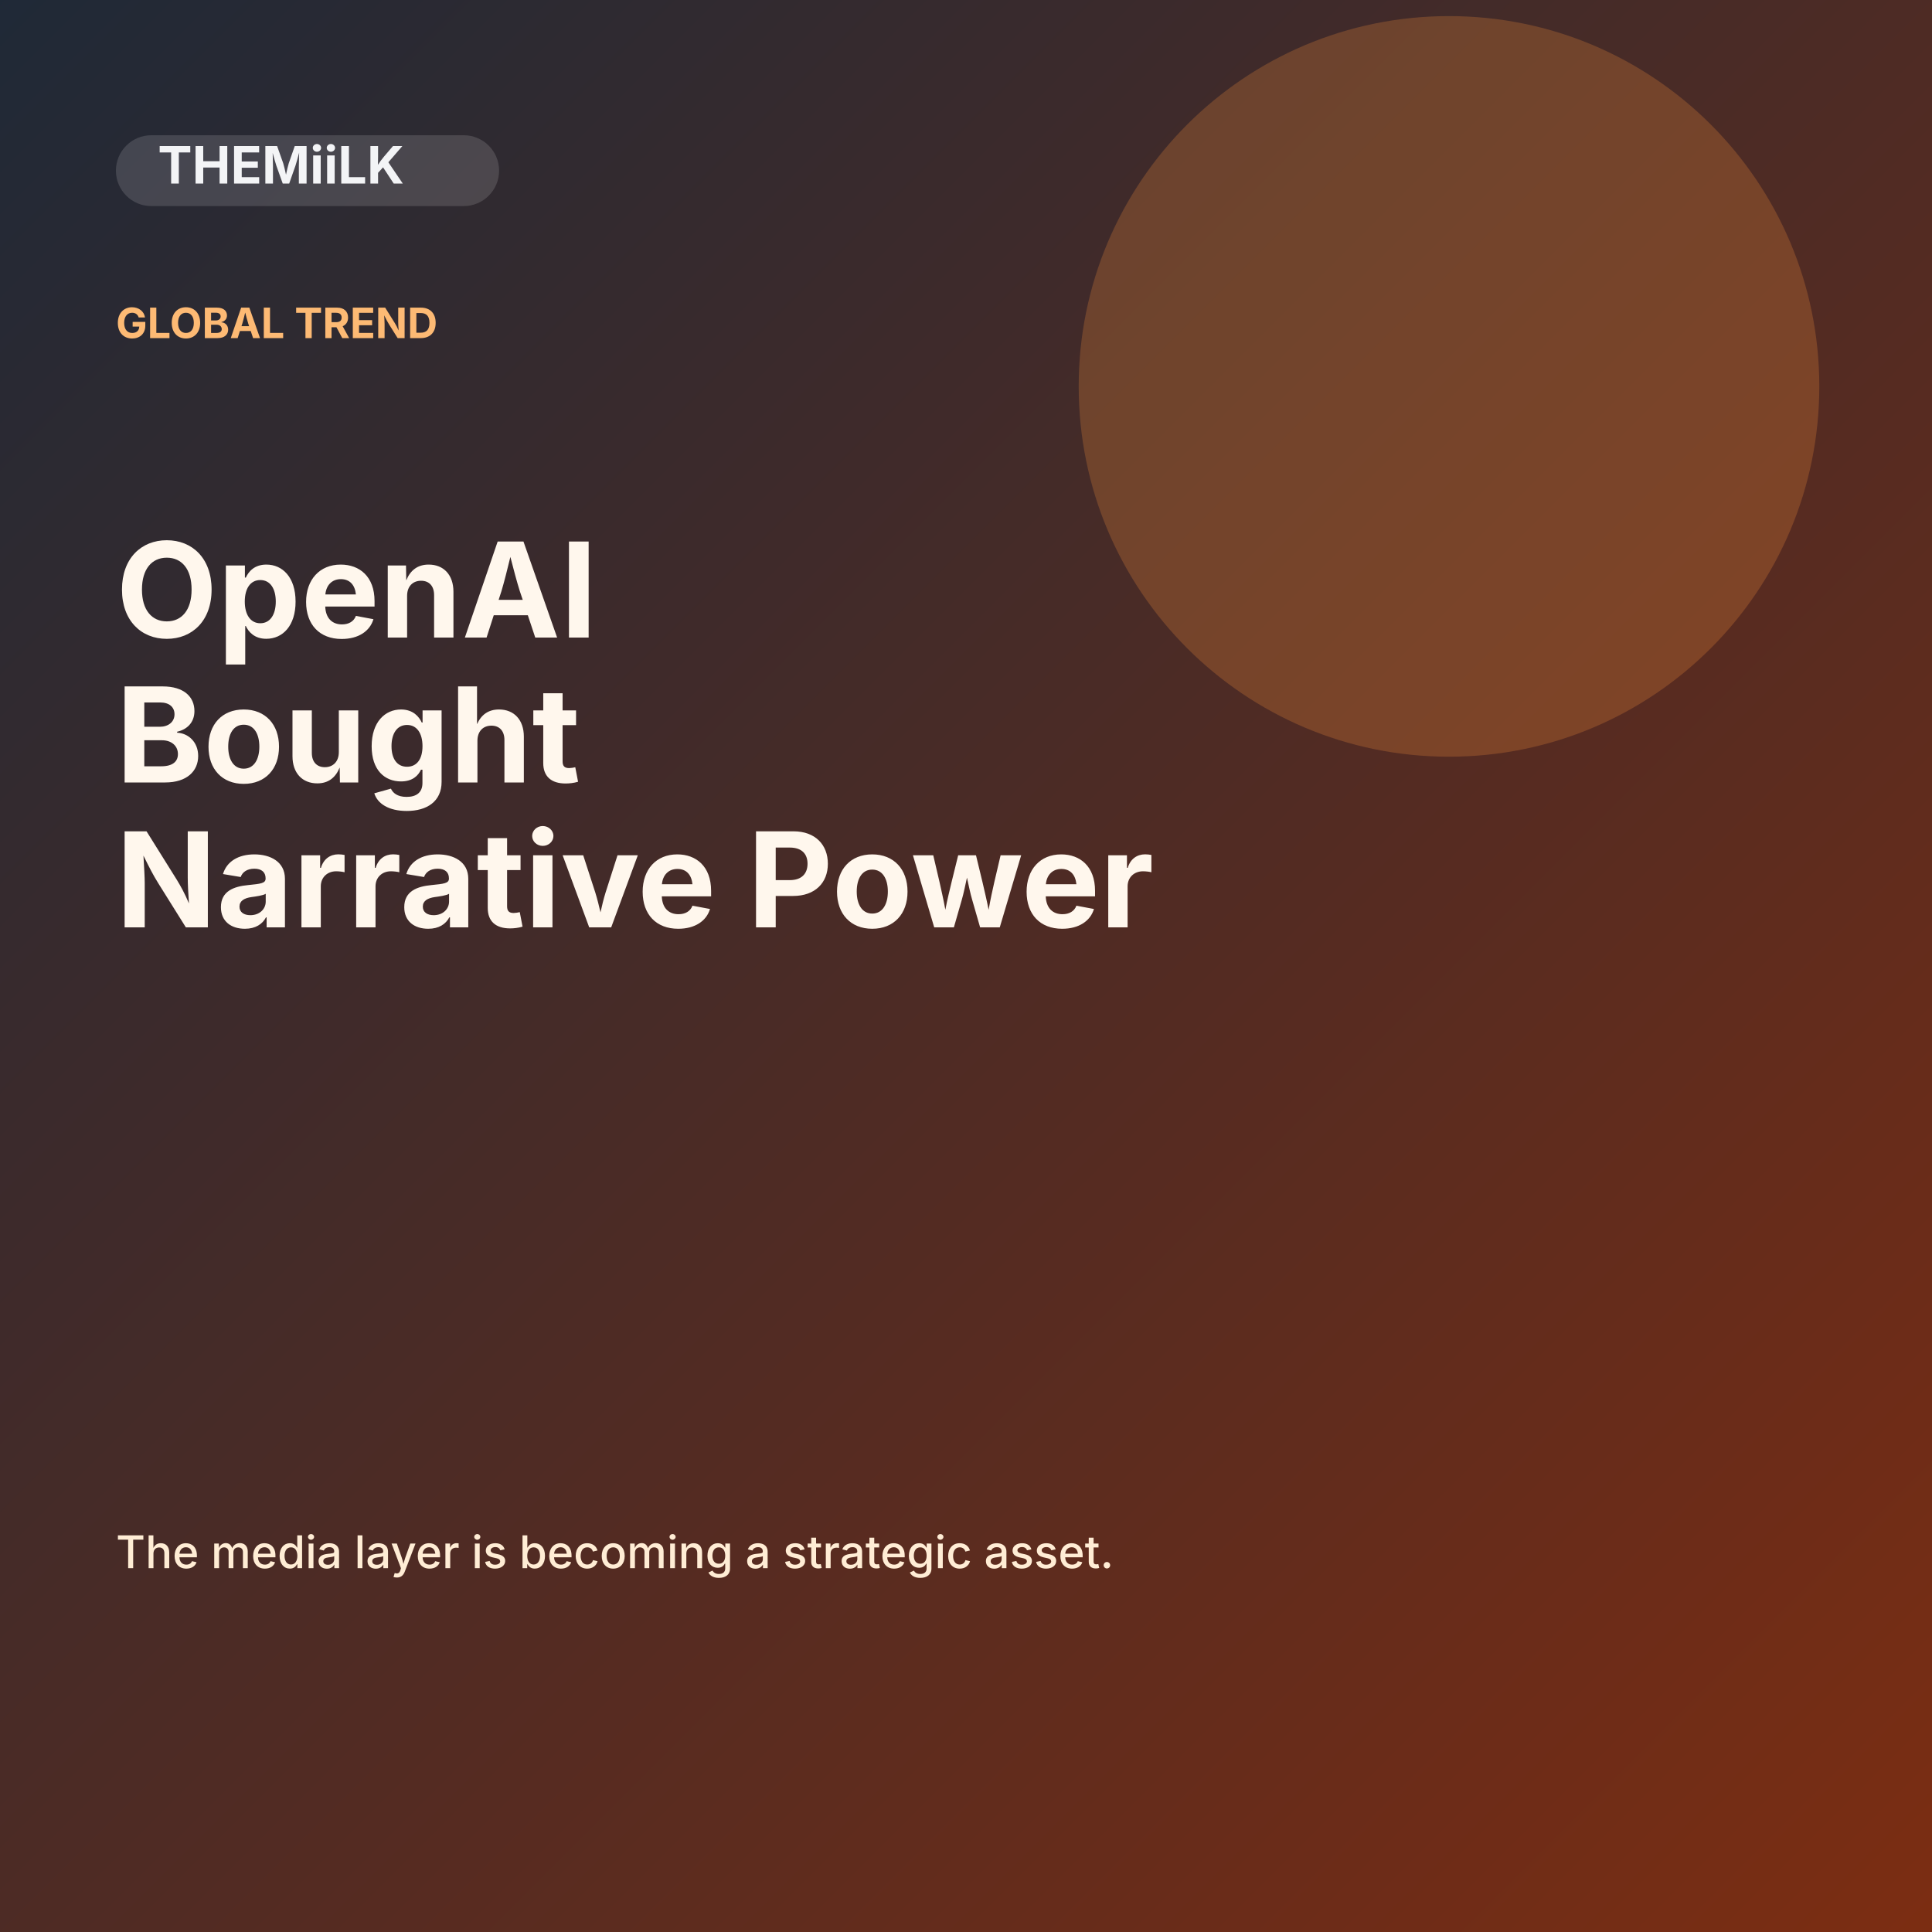
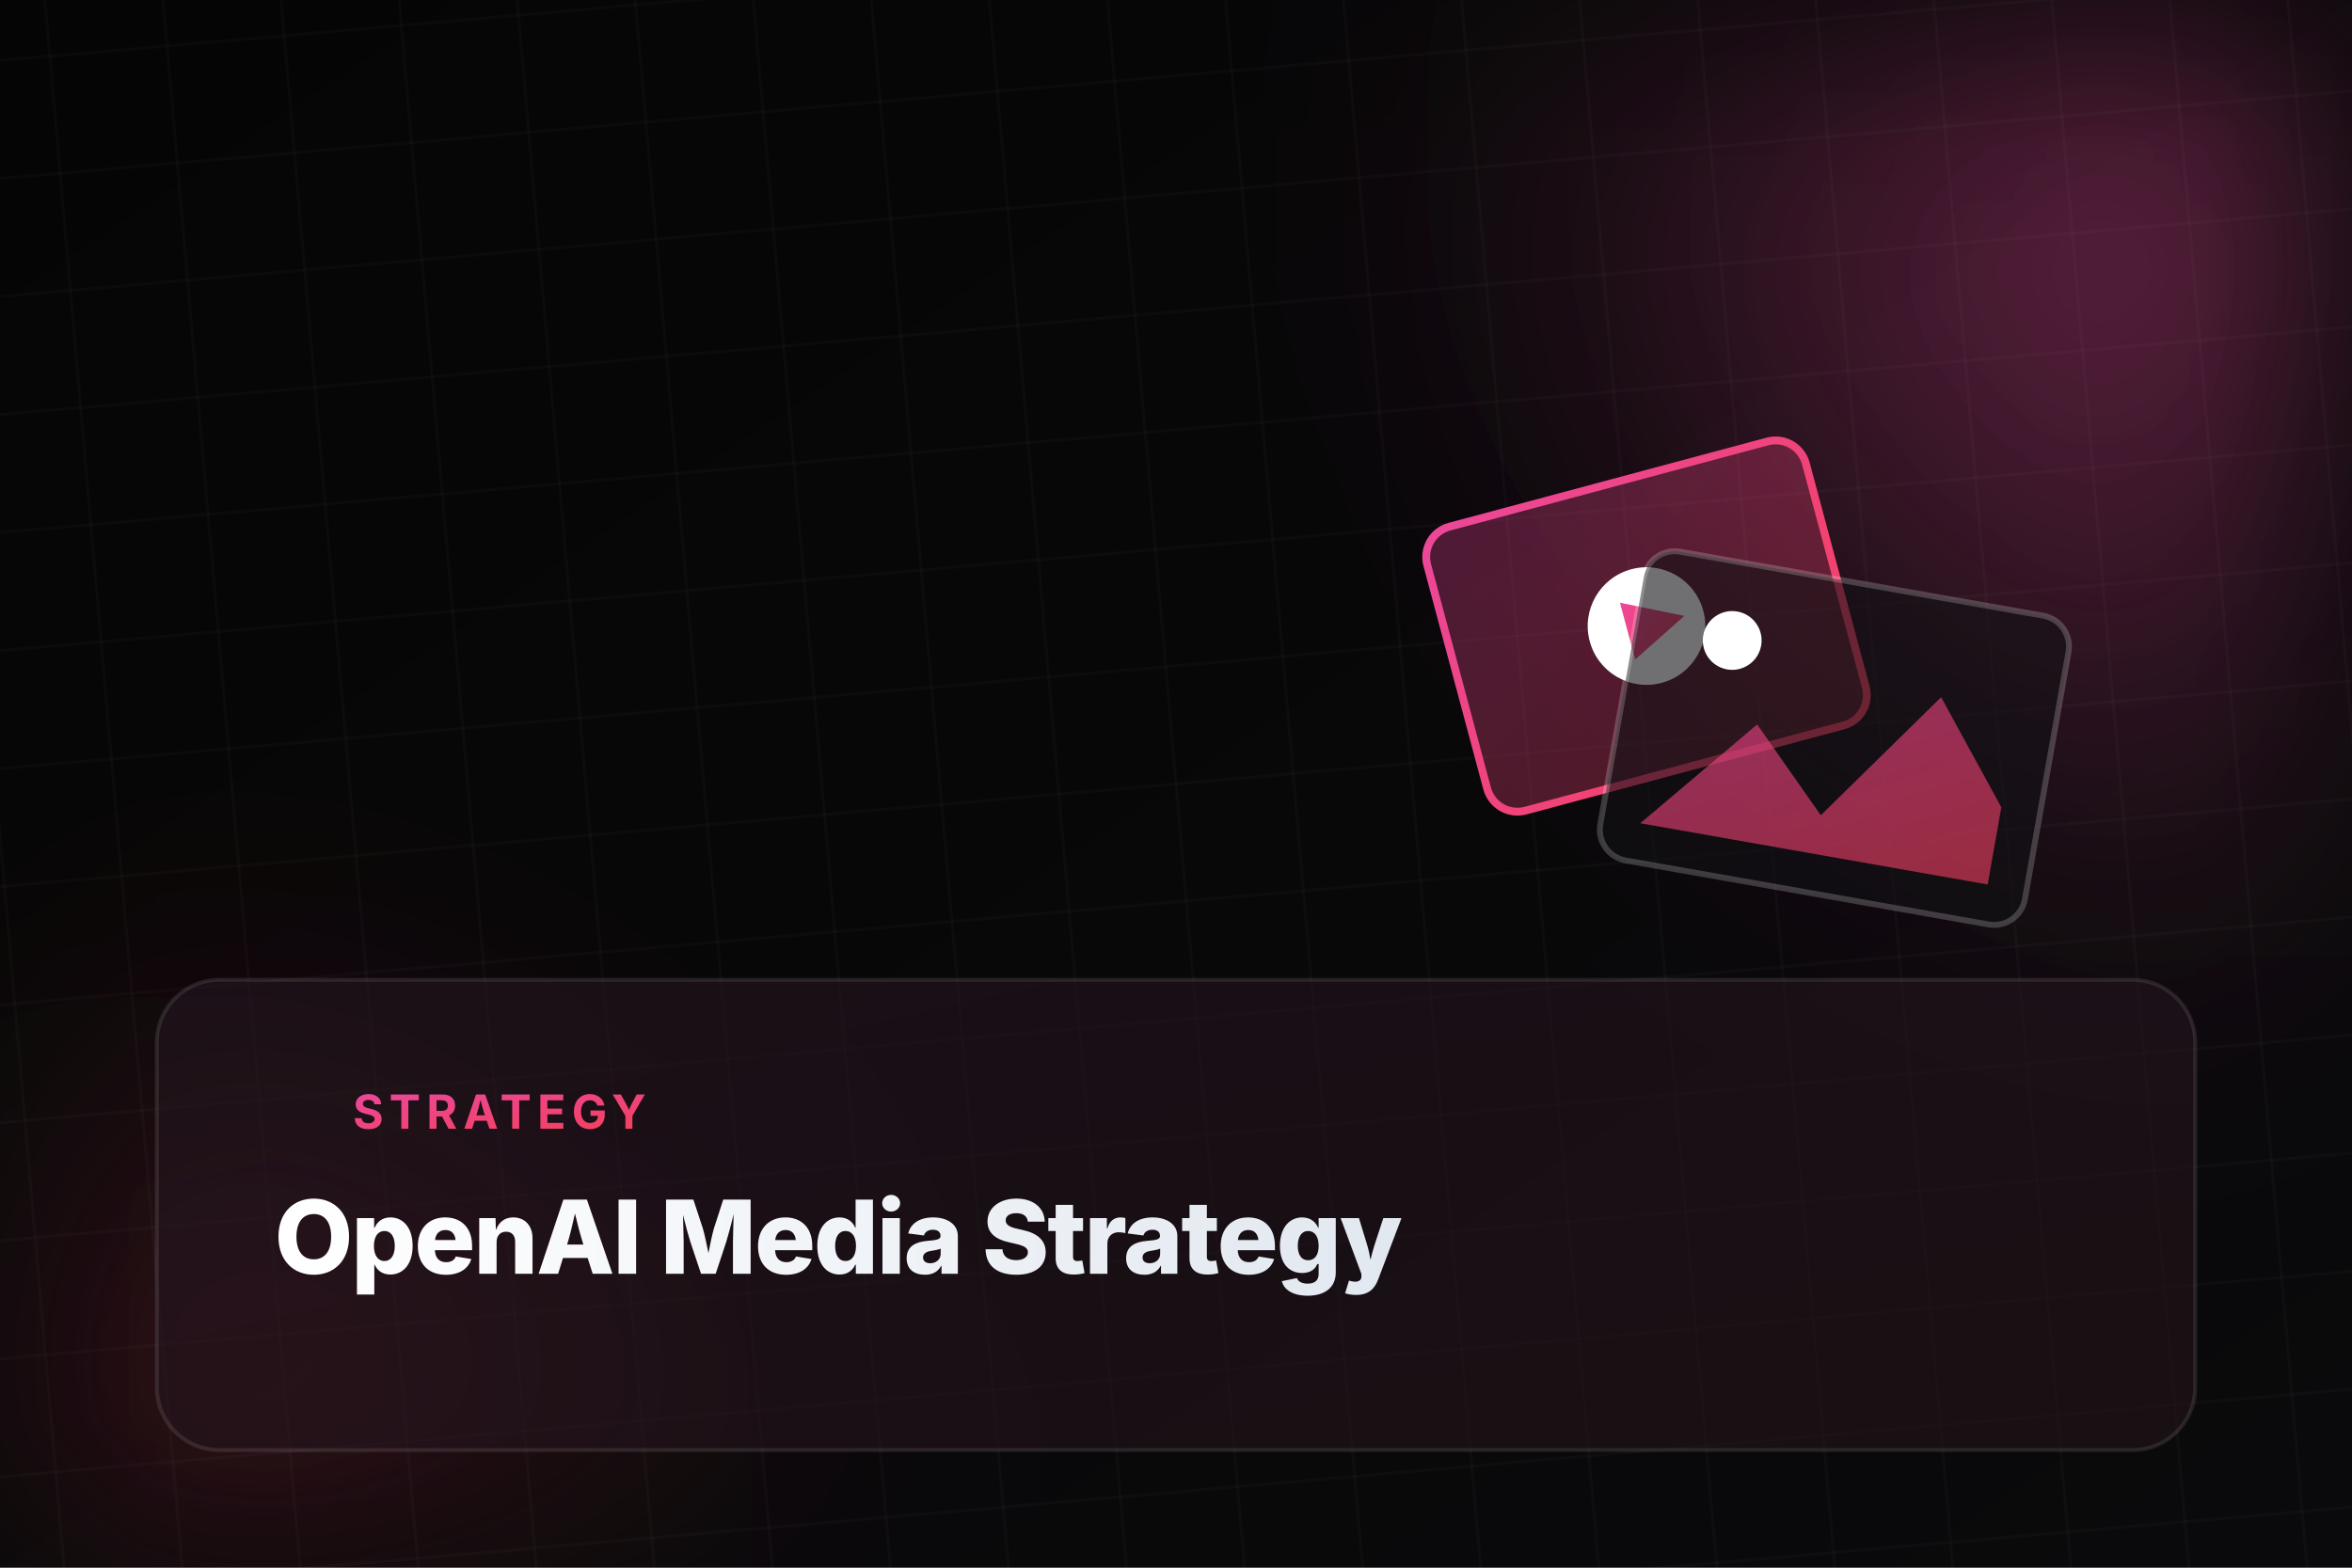
- <svg xmlns="http://www.w3.org/2000/svg" width="1200" height="1200" viewBox="0 0 1200 1200" role="img" aria-label="TheMiilk OpenAI media strategy">
+ <svg xmlns="http://www.w3.org/2000/svg" viewBox="0 0 1200 800" width="1200" height="800">
  <defs>
    <linearGradient id="bg" x1="0%" y1="0%" x2="100%" y2="100%">
-       <stop offset="0%" stop-color="#1f2937" />
-       <stop offset="100%" stop-color="#7c2d12" />
+       <stop offset="0%" stop-color="#050505" />
+       <stop offset="100%" stop-color="#0a0a0c" />
    </linearGradient>
+     <radialGradient id="glow1" cx="80%" cy="30%" r="50%">
+       <stop offset="0%" stop-color="#ec4899" stop-opacity="0.5" />
+       <stop offset="100%" stop-color="#ec4899" stop-opacity="0" />
+     </radialGradient>
+     <radialGradient id="glow2" cx="20%" cy="80%" r="50%">
+       <stop offset="0%" stop-color="#f43f5e" stop-opacity="0.3" />
+       <stop offset="100%" stop-color="#f43f5e" stop-opacity="0" />
+     </radialGradient>
+     <linearGradient id="text-grad" x1="0%" y1="0%" x2="100%" y2="0%">
+       <stop offset="0%" stop-color="#ffffff" />
+       <stop offset="100%" stop-color="#e2e8f0" />
+     </linearGradient>
+     <linearGradient id="accent" x1="0%" y1="0%" x2="100%" y2="100%">
+       <stop offset="0%" stop-color="#ec4899" />
+       <stop offset="100%" stop-color="#f43f5e" />
+     </linearGradient>
+     <filter id="blur" x="-50%" y="-50%" width="200%" height="200%">
+       <feGaussianBlur stdDeviation="80" />
+     </filter>
  </defs>
-   <rect width="1200" height="1200" fill="url(#bg)" />
-   <circle cx="900" cy="240" r="230" fill="#fb923c" fill-opacity="0.24" />
-   <rect x="72" y="84" width="238" height="44" rx="22" fill="#ffffff" fill-opacity="0.14" />
-   <text x="98" y="114" fill="#f3f4f6" font-size="32" font-weight="700" font-family="Inter, Arial, sans-serif">THEMiiLK</text>
-   <text x="72" y="210" fill="#fdba74" font-size="26" font-weight="700" font-family="Inter, Arial, sans-serif">GLOBAL TREND</text>
-   <text x="72" y="396" fill="#fff7ed" font-size="82" font-weight="700" font-family="Inter, Arial, sans-serif">OpenAI</text>
-   <text x="72" y="486" fill="#fff7ed" font-size="82" font-weight="700" font-family="Inter, Arial, sans-serif">Bought</text>
-   <text x="72" y="576" fill="#fff7ed" font-size="82" font-weight="700" font-family="Inter, Arial, sans-serif">Narrative Power</text>
-   <text x="72" y="974" fill="#ffedd5" font-size="28" font-weight="500" font-family="Inter, Arial, sans-serif">The media layer is becoming a strategic asset.</text>
+   <rect width="1200" height="800" fill="url(#bg)" />
+   <circle cx="900" cy="250" r="450" fill="url(#glow1)" filter="url(#blur)" />
+   <circle cx="300" cy="600" r="350" fill="url(#glow2)" filter="url(#blur)" />
+   <g stroke="#ffffff" stroke-opacity="0.02" stroke-width="1.5" transform="rotate(-5, 600, 400)">
+     <path d="M0 -200 V1000" />
+     <path d="M60 -200 V1000" />
+     <path d="M120 -200 V1000" />
+     <path d="M180 -200 V1000" />
+     <path d="M240 -200 V1000" />
+     <path d="M300 -200 V1000" />
+     <path d="M360 -200 V1000" />
+     <path d="M420 -200 V1000" />
+     <path d="M480 -200 V1000" />
+     <path d="M540 -200 V1000" />
+     <path d="M600 -200 V1000" />
+     <path d="M660 -200 V1000" />
+     <path d="M720 -200 V1000" />
+     <path d="M780 -200 V1000" />
+     <path d="M840 -200 V1000" />
+     <path d="M900 -200 V1000" />
+     <path d="M960 -200 V1000" />
+     <path d="M1020 -200 V1000" />
+     <path d="M1080 -200 V1000" />
+     <path d="M1140 -200 V1000" />
+     <path d="M1200 -200 V1000" />
+     <path d="M1260 -200 V1000" />
+     <path d="M1320 -200 V1000" />
+     <path d="M1380 -200 V1000" />
+     <path d="M-200 -200 H1400" />
+     <path d="M-200 -140 H1400" />
+     <path d="M-200 -80 H1400" />
+     <path d="M-200 -20 H1400" />
+     <path d="M-200 40 H1400" />
+     <path d="M-200 100 H1400" />
+     <path d="M-200 160 H1400" />
+     <path d="M-200 220 H1400" />
+     <path d="M-200 280 H1400" />
+     <path d="M-200 340 H1400" />
+     <path d="M-200 400 H1400" />
+     <path d="M-200 460 H1400" />
+     <path d="M-200 520 H1400" />
+     <path d="M-200 580 H1400" />
+     <path d="M-200 640 H1400" />
+     <path d="M-200 700 H1400" />
+     <path d="M-200 760 H1400" />
+     <path d="M-200 820 H1400" />
+     <path d="M-200 880 H1400" />
+     <path d="M-200 940 H1400" />
+   </g>
+   <g transform="translate(650, 150)">
+     <g transform="rotate(-15 250 200)">
+       <rect x="100" y="80" width="200" height="150" rx="16" fill="url(#accent)" fill-opacity="0.3" stroke="url(#accent)" stroke-width="4" />
+       <circle cx="200" cy="155" r="30" fill="#ffffff" />
+       <path d="M190 140 L220 155 L190 170 Z" fill="url(#accent)" />
+     </g>
+     <g transform="rotate(10 250 200)">
+       <rect x="180" y="140" width="220" height="160" rx="16" fill="#111115" fill-opacity="0.6" stroke="#ffffff" stroke-opacity="0.2" stroke-width="3" />
+       <path d="M200 280 L250 220 L290 260 L340 190 L380 240 V280 Z" fill="url(#accent)" fill-opacity="0.6" />
+       <circle cx="230" cy="180" r="15" fill="#ffffff" />
+     </g>
+   </g>
+   <g transform="translate(80, 500)">
+     <rect width="1040" height="240" rx="32" fill="#111115" fill-opacity="0.6" stroke="#ffffff" stroke-opacity="0.1" stroke-width="2" />
+     <rect x="0" y="0" width="1040" height="240" rx="32" fill="url(#accent)" fill-opacity="0.05" />
+     <path d="M 60 70 L 80 70" stroke="url(#accent)" stroke-width="6" stroke-linecap="round" />
+     <text x="100" y="76" fill="url(#accent)" font-family="Inter, system-ui, sans-serif" font-weight="700" font-size="24" letter-spacing="3">STRATEGY</text>
+     <text x="60" y="150" fill="url(#text-grad)" font-family="Inter, system-ui, sans-serif" font-weight="800" font-size="52" letter-spacing="-1">OpenAI Media Strategy</text>
+   </g>
</svg>
